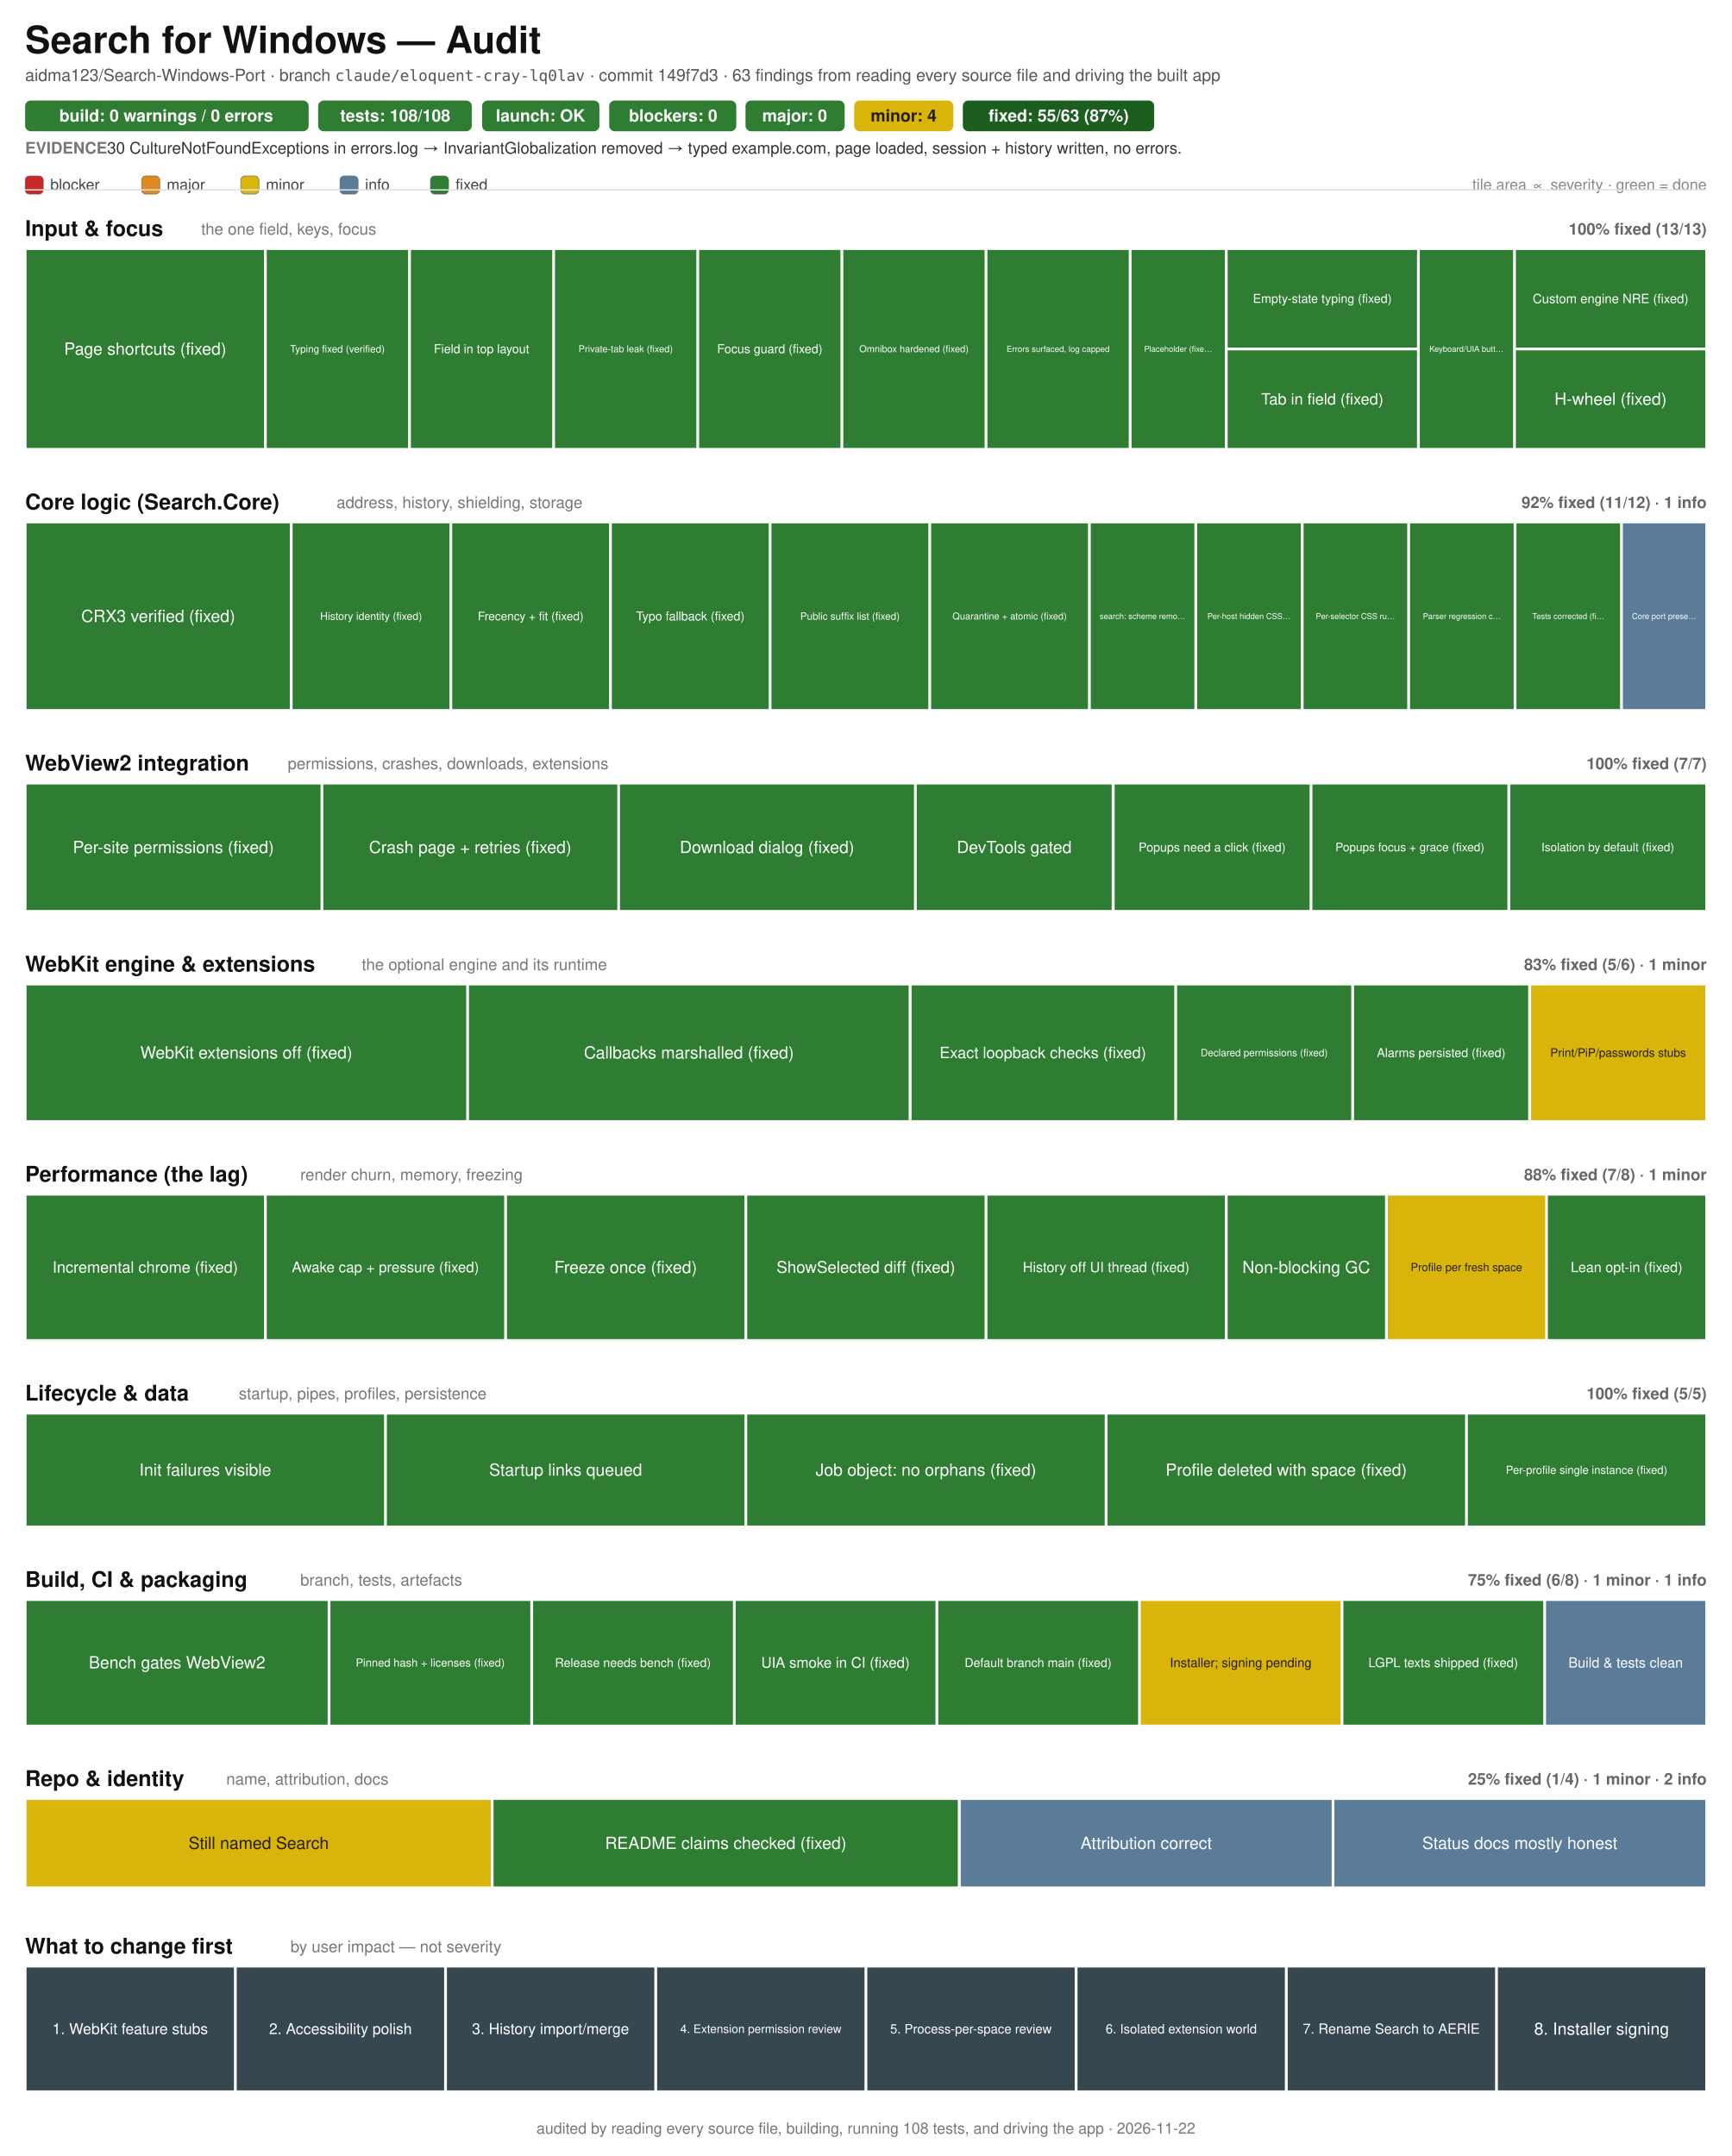
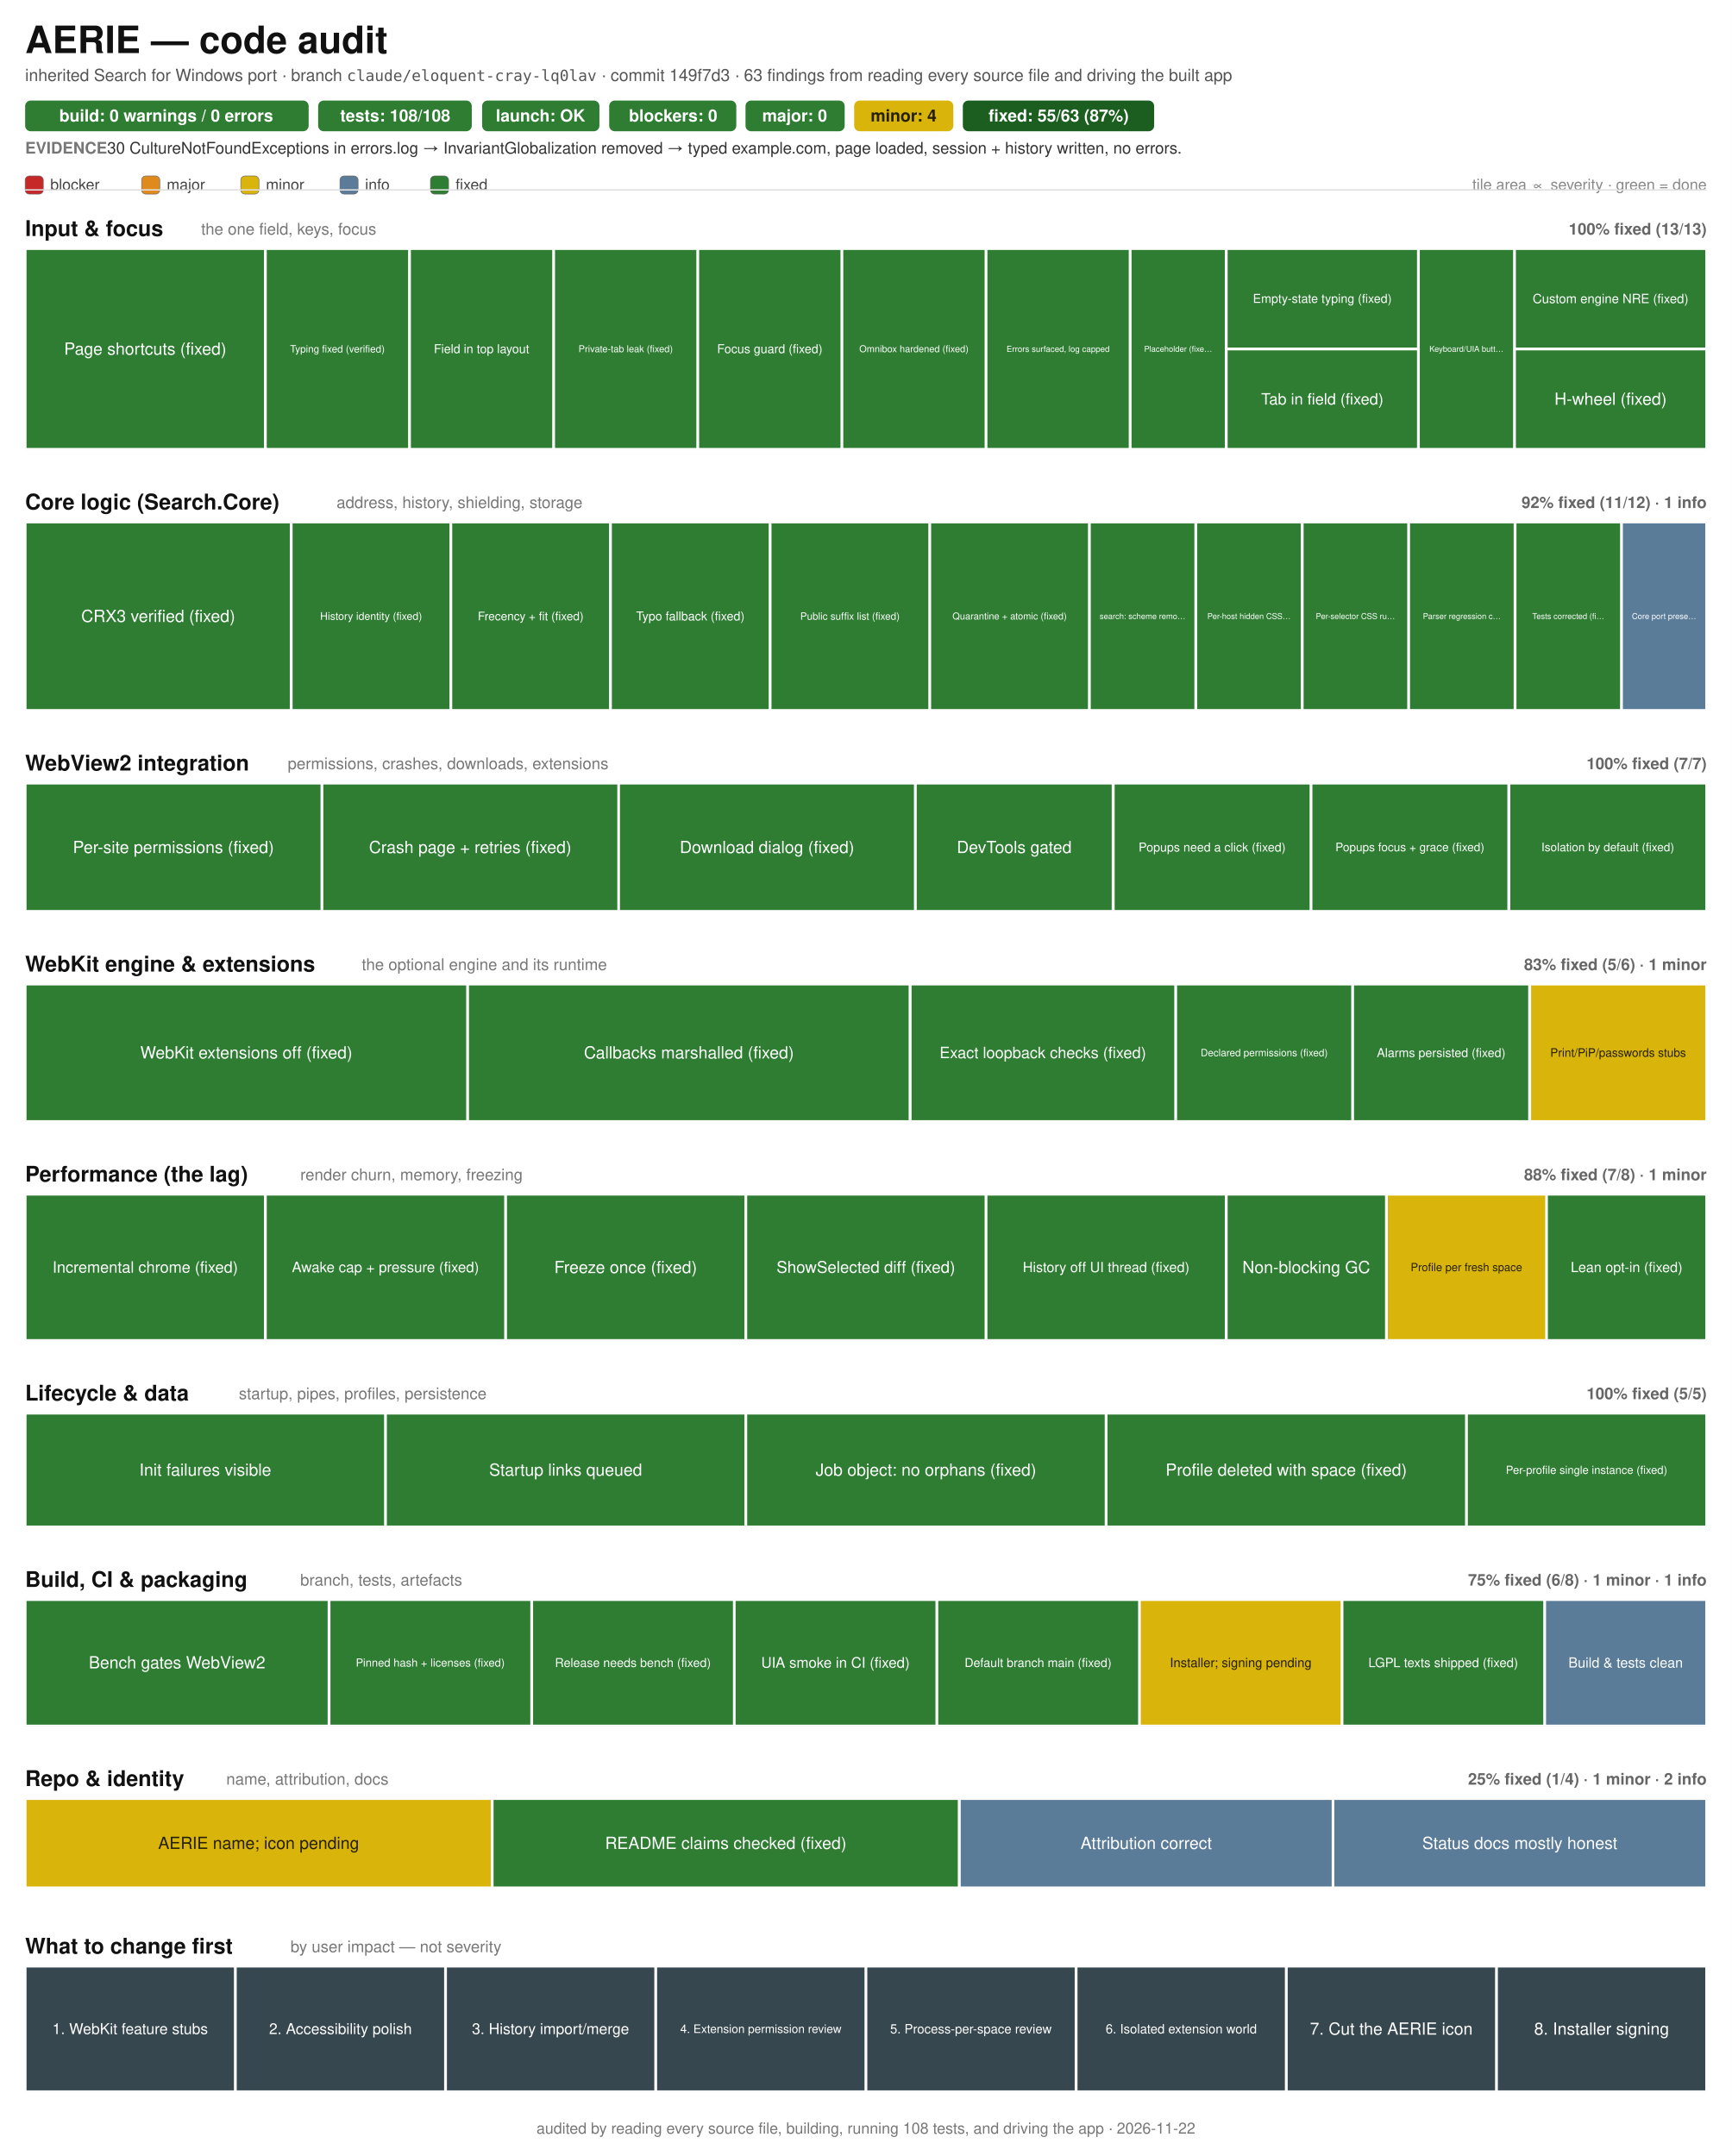
<svg xmlns="http://www.w3.org/2000/svg" width="1240" height="1544" viewBox="0 0 1240 1544" font-family="Segoe UI, Helvetica, Arial, sans-serif">
  <rect width="1240" height="1544" fill="#ffffff" />
-   <text x="18" y="38" font-size="27" font-weight="bold" fill="#111">Search for Windows — Audit</text>
-   <text x="18" y="58" font-size="12" fill="#555">aidma123/Search-Windows-Port · branch <tspan font-family="Consolas, 'Cascadia Mono', monospace" font-size="11">claude/eloquent-cray-lq0lav</tspan> · commit 149f7d3 · 63 findings from reading every source file and driving the built app</text>
+   <text x="18" y="38" font-size="27" font-weight="bold" fill="#111">AERIE — code audit</text>
+   <text x="18" y="58" font-size="12" fill="#555">inherited Search for Windows port · branch <tspan font-family="Consolas, 'Cascadia Mono', monospace" font-size="11">claude/eloquent-cray-lq0lav</tspan> · commit 149f7d3 · 63 findings from reading every source file and driving the built app</text>
  <rect x="18" y="72" width="203" height="22" rx="4" fill="#2e7d32" />
  <text x="119" y="87" font-size="12" font-weight="bold" fill="#fff" text-anchor="middle">build: 0 warnings / 0 errors</text>
  <rect x="227.8" y="72" width="110" height="22" rx="4" fill="#2e7d32" />
  <text x="283" y="87" font-size="12" font-weight="bold" fill="#fff" text-anchor="middle">tests: 108/108</text>
  <rect x="345.2" y="72" width="84" height="22" rx="4" fill="#2e7d32" />
  <text x="387" y="87" font-size="12" font-weight="bold" fill="#fff" text-anchor="middle">launch: OK</text>
  <rect x="436.2" y="72" width="91" height="22" rx="4" fill="#2e7d32" />
  <text x="482" y="87" font-size="12" font-weight="bold" fill="#fff" text-anchor="middle">blockers: 0</text>
  <rect x="533.8" y="72" width="71" height="22" rx="4" fill="#2e7d32" />
  <text x="569" y="87" font-size="12" font-weight="bold" fill="#ffffff" text-anchor="middle">major: 0</text>
  <rect x="611.6" y="72" width="71" height="22" rx="4" fill="#d9b40a" />
  <text x="647" y="87" font-size="12" font-weight="bold" fill="#241f00" text-anchor="middle">minor: 4</text>
  <rect x="689.4" y="72" width="137" height="22" rx="4" fill="#1b5e20" />
  <text x="758" y="87" font-size="12" font-weight="bold" fill="#fff" text-anchor="middle">fixed: 55/63 (87%)</text>
  <text x="18" y="110" font-size="11.5" fill="#333">
    <tspan font-weight="bold" fill="#777">EVIDENCE  </tspan>30 CultureNotFoundExceptions in errors.log → InvariantGlobalization removed → typed example.com, page loaded, session + history written, no errors.</text>
  <rect x="18" y="126" width="13" height="13" rx="3" fill="#c62828" stroke="#666" stroke-width="0.4" />
  <text x="36" y="136" font-size="11" fill="#444">blocker</text>
  <rect x="101.4" y="126" width="13" height="13" rx="3" fill="#e08a1e" stroke="#666" stroke-width="0.4" />
  <text x="119.4" y="136" font-size="11" fill="#444">major</text>
  <rect x="172.4" y="126" width="13" height="13" rx="3" fill="#d9b40a" stroke="#666" stroke-width="0.4" />
  <text x="190.4" y="136" font-size="11" fill="#444">minor</text>
  <rect x="243.4" y="126" width="13" height="13" rx="3" fill="#5b7c99" stroke="#666" stroke-width="0.4" />
  <text x="261.4" y="136" font-size="11" fill="#444">info</text>
  <rect x="308.2" y="126" width="13" height="13" rx="3" fill="#2e7d32" stroke="#666" stroke-width="0.4" />
  <text x="326.2" y="136" font-size="11" fill="#444">fixed</text>
  <text x="1222" y="136" font-size="11" fill="#888" text-anchor="end">tile area ∝ severity · green = done</text>
  <line x1="18" y1="136" x2="1222" y2="136" stroke="#e0e0e0" />
  <text x="18" y="169" font-size="15.5" font-weight="bold" fill="#111">Input &amp; focus</text>
  <text x="144" y="168" font-size="11.5" fill="#777">the one field, keys, focus</text>
  <text x="1222" y="168" font-size="11.5" font-weight="bold" fill="#666" text-anchor="end">100% fixed (13/13)</text>
  <rect x="18" y="178" width="1204" height="144" fill="#efefef" />
  <rect x="18.5" y="178.5" width="171.0" height="142.8" fill="#2e7d32" stroke="#ffffff" stroke-width="1" />
  <text x="104.0" y="254.0" font-size="12.0" fill="#ffffff" text-anchor="middle">Page shortcuts (fixed)</text>
  <rect x="190.5" y="178.5" width="102.2" height="142.8" fill="#2e7d32" stroke="#ffffff" stroke-width="1" />
  <text x="241.6" y="252.4" font-size="7.2" fill="#ffffff" text-anchor="middle">Typing fixed (verified)</text>
  <rect x="293.7" y="178.5" width="102.2" height="142.8" fill="#2e7d32" stroke="#ffffff" stroke-width="1" />
  <text x="344.8" y="252.9" font-size="8.8" fill="#ffffff" text-anchor="middle">Field in top layout</text>
  <rect x="396.9" y="178.5" width="102.2" height="142.8" fill="#2e7d32" stroke="#ffffff" stroke-width="1" />
  <text x="448.0" y="252.2" font-size="6.8" fill="#ffffff" text-anchor="middle">Private-tab leak (fixed)</text>
  <rect x="500.1" y="178.5" width="102.2" height="142.8" fill="#2e7d32" stroke="#ffffff" stroke-width="1" />
  <text x="551.2" y="252.9" font-size="8.8" fill="#ffffff" text-anchor="middle">Focus guard (fixed)</text>
  <rect x="603.3" y="178.5" width="102.2" height="142.8" fill="#2e7d32" stroke="#ffffff" stroke-width="1" />
  <text x="654.4" y="252.2" font-size="6.8" fill="#ffffff" text-anchor="middle">Omnibox hardened (fixed)</text>
  <rect x="706.5" y="178.5" width="102.2" height="142.8" fill="#2e7d32" stroke="#ffffff" stroke-width="1" />
  <text x="757.6" y="252.0" font-size="6.0" fill="#ffffff" text-anchor="middle">Errors surfaced, log capped</text>
  <rect x="809.7" y="178.5" width="67.8" height="142.8" fill="#2e7d32" stroke="#ffffff" stroke-width="1" />
  <text x="843.6" y="251.9" font-size="5.8" fill="#ffffff" text-anchor="middle">Placeholder (fixe…</text>
  <rect x="878.5" y="178.5" width="136.6" height="70.9" fill="#2e7d32" stroke="#ffffff" stroke-width="1" />
  <text x="946.8" y="216.9" font-size="8.8" fill="#ffffff" text-anchor="middle">Empty-state typing (fixed)</text>
  <rect x="878.5" y="250.4" width="136.6" height="70.9" fill="#2e7d32" stroke="#ffffff" stroke-width="1" />
  <text x="946.8" y="289.7" font-size="11.2" fill="#ffffff" text-anchor="middle">Tab in field (fixed)</text>
  <rect x="1016.1" y="178.5" width="67.8" height="142.8" fill="#2e7d32" stroke="#ffffff" stroke-width="1" />
  <text x="1050.0" y="251.9" font-size="5.8" fill="#ffffff" text-anchor="middle">Keyboard/UIA butt…</text>
  <rect x="1084.9" y="178.5" width="136.6" height="70.9" fill="#2e7d32" stroke="#ffffff" stroke-width="1" />
  <text x="1153.2" y="217.1" font-size="9.2" fill="#ffffff" text-anchor="middle">Custom engine NRE (fixed)</text>
  <rect x="1084.9" y="250.4" width="136.6" height="70.9" fill="#2e7d32" stroke="#ffffff" stroke-width="1" />
  <text x="1153.2" y="289.9" font-size="12.0" fill="#ffffff" text-anchor="middle">H-wheel (fixed)</text>
  <text x="18" y="364.822" font-size="15.5" font-weight="bold" fill="#111">Core logic (Search.Core)</text>
  <text x="241" y="363.822" font-size="11.5" fill="#777">address, history, shielding, storage</text>
  <text x="1222" y="363.822" font-size="11.5" font-weight="bold" fill="#666" text-anchor="end">92% fixed (11/12) · 1 info</text>
  <rect x="18" y="373.822" width="1204" height="135" fill="#efefef" />
  <rect x="18.5" y="374.3" width="189.5" height="134.0" fill="#2e7d32" stroke="#ffffff" stroke-width="1" />
  <text x="113.3" y="445.4" font-size="12.0" fill="#ffffff" text-anchor="middle">CRX3 verified (fixed)</text>
  <rect x="209.0" y="374.3" width="113.3" height="134.0" fill="#2e7d32" stroke="#ffffff" stroke-width="1" />
  <text x="265.7" y="443.9" font-size="7.6" fill="#ffffff" text-anchor="middle">History identity (fixed)</text>
  <rect x="323.3" y="374.3" width="113.3" height="134.0" fill="#2e7d32" stroke="#ffffff" stroke-width="1" />
  <text x="380.0" y="444.2" font-size="8.4" fill="#ffffff" text-anchor="middle">Frecency + fit (fixed)</text>
  <rect x="437.6" y="374.3" width="113.3" height="134.0" fill="#2e7d32" stroke="#ffffff" stroke-width="1" />
  <text x="494.3" y="444.3" font-size="8.8" fill="#ffffff" text-anchor="middle">Typo fallback (fixed)</text>
  <rect x="551.9" y="374.3" width="113.3" height="134.0" fill="#2e7d32" stroke="#ffffff" stroke-width="1" />
  <text x="608.6" y="443.8" font-size="7.2" fill="#ffffff" text-anchor="middle">Public suffix list (fixed)</text>
  <rect x="666.2" y="374.3" width="113.3" height="134.0" fill="#2e7d32" stroke="#ffffff" stroke-width="1" />
  <text x="722.9" y="443.6" font-size="6.8" fill="#ffffff" text-anchor="middle">Quarantine + atomic (fixed)</text>
  <rect x="780.5" y="374.3" width="75.2" height="134.0" fill="#2e7d32" stroke="#ffffff" stroke-width="1" />
  <text x="818.1" y="443.3" font-size="5.8" fill="#ffffff" text-anchor="middle">search: scheme remo…</text>
  <rect x="856.7" y="374.3" width="75.2" height="134.0" fill="#2e7d32" stroke="#ffffff" stroke-width="1" />
  <text x="894.3" y="443.3" font-size="5.8" fill="#ffffff" text-anchor="middle">Per-host hidden CSS…</text>
  <rect x="932.9" y="374.3" width="75.2" height="134.0" fill="#2e7d32" stroke="#ffffff" stroke-width="1" />
  <text x="970.5" y="443.3" font-size="5.8" fill="#ffffff" text-anchor="middle">Per-selector CSS ru…</text>
  <rect x="1009.1" y="374.3" width="75.2" height="134.0" fill="#2e7d32" stroke="#ffffff" stroke-width="1" />
  <text x="1046.7" y="443.3" font-size="5.8" fill="#ffffff" text-anchor="middle">Parser regression c…</text>
  <rect x="1085.3" y="374.3" width="75.2" height="134.0" fill="#2e7d32" stroke="#ffffff" stroke-width="1" />
  <text x="1122.9" y="443.3" font-size="5.8" fill="#ffffff" text-anchor="middle">Tests corrected (fi…</text>
  <rect x="1161.5" y="374.3" width="60.0" height="134.0" fill="#5b7c99" stroke="#ffffff" stroke-width="1" />
  <text x="1191.5" y="443.3" font-size="5.8" fill="#ffffff" text-anchor="middle">Core port prese…</text>
  <text x="18" y="551.815" font-size="15.5" font-weight="bold" fill="#111">WebView2 integration</text>
  <text x="206" y="550.815" font-size="11.5" fill="#777">permissions, crashes, downloads, extensions</text>
  <text x="1222" y="550.815" font-size="11.5" font-weight="bold" fill="#666" text-anchor="end">100% fixed (7/7)</text>
  <rect x="18" y="560.815" width="1204" height="92" fill="#efefef" />
  <rect x="18.5" y="561.3" width="211.5" height="90.9" fill="#2e7d32" stroke="#ffffff" stroke-width="1" />
  <text x="124.2" y="610.9" font-size="12.0" fill="#ffffff" text-anchor="middle">Per-site permissions (fixed)</text>
  <rect x="231.0" y="561.3" width="211.5" height="90.9" fill="#2e7d32" stroke="#ffffff" stroke-width="1" />
  <text x="336.7" y="610.9" font-size="12.0" fill="#ffffff" text-anchor="middle">Crash page + retries (fixed)</text>
  <rect x="443.4" y="561.3" width="211.5" height="90.9" fill="#2e7d32" stroke="#ffffff" stroke-width="1" />
  <text x="549.2" y="610.9" font-size="12.0" fill="#ffffff" text-anchor="middle">Download dialog (fixed)</text>
  <rect x="655.9" y="561.3" width="140.6" height="90.9" fill="#2e7d32" stroke="#ffffff" stroke-width="1" />
  <text x="726.2" y="610.9" font-size="12.0" fill="#ffffff" text-anchor="middle">DevTools gated</text>
  <rect x="797.6" y="561.3" width="140.6" height="90.9" fill="#2e7d32" stroke="#ffffff" stroke-width="1" />
  <text x="867.9" y="609.8" font-size="8.8" fill="#ffffff" text-anchor="middle">Popups need a click (fixed)</text>
  <rect x="939.2" y="561.3" width="140.6" height="90.9" fill="#2e7d32" stroke="#ffffff" stroke-width="1" />
  <text x="1009.5" y="609.6" font-size="8.4" fill="#ffffff" text-anchor="middle">Popups focus + grace (fixed)</text>
  <rect x="1080.9" y="561.3" width="140.6" height="90.9" fill="#2e7d32" stroke="#ffffff" stroke-width="1" />
  <text x="1151.2" y="609.6" font-size="8.4" fill="#ffffff" text-anchor="middle">Isolation by default (fixed)</text>
  <text x="18" y="695.729" font-size="15.5" font-weight="bold" fill="#111">WebKit engine &amp; extensions</text>
  <text x="259" y="694.729" font-size="11.5" fill="#777">the optional engine and its runtime</text>
  <text x="1222" y="694.729" font-size="11.5" font-weight="bold" fill="#666" text-anchor="end">83% fixed (5/6) · 1 minor</text>
  <rect x="18" y="704.729" width="1204" height="98" fill="#efefef" />
  <rect x="18.5" y="705.2" width="315.8" height="97.5" fill="#2e7d32" stroke="#ffffff" stroke-width="1" />
  <text x="176.4" y="758.0" font-size="12.0" fill="#ffffff" text-anchor="middle">WebKit extensions off (fixed)</text>
  <rect x="335.3" y="705.2" width="315.8" height="97.5" fill="#2e7d32" stroke="#ffffff" stroke-width="1" />
  <text x="493.3" y="758.0" font-size="12.0" fill="#ffffff" text-anchor="middle">Callbacks marshalled (fixed)</text>
  <rect x="652.2" y="705.2" width="189.1" height="97.5" fill="#2e7d32" stroke="#ffffff" stroke-width="1" />
  <text x="746.7" y="757.8" font-size="11.2" fill="#ffffff" text-anchor="middle">Exact loopback checks (fixed)</text>
  <rect x="842.3" y="705.2" width="125.7" height="97.5" fill="#2e7d32" stroke="#ffffff" stroke-width="1" />
  <text x="905.2" y="756.4" font-size="7.2" fill="#ffffff" text-anchor="middle">Declared permissions (fixed)</text>
  <rect x="969.0" y="705.2" width="125.7" height="97.5" fill="#2e7d32" stroke="#ffffff" stroke-width="1" />
  <text x="1031.9" y="757.0" font-size="8.8" fill="#ffffff" text-anchor="middle">Alarms persisted (fixed)</text>
  <rect x="1095.8" y="705.2" width="125.7" height="97.5" fill="#d9b40a" stroke="#ffffff" stroke-width="1" />
  <text x="1158.6" y="756.8" font-size="8.4" fill="#241f00" text-anchor="middle">Print/PiP/passwords stubs</text>
  <text x="18" y="846.205" font-size="15.5" font-weight="bold" fill="#111">Performance (the lag)</text>
  <text x="215" y="845.205" font-size="11.5" fill="#777">render churn, memory, freezing</text>
  <text x="1222" y="845.205" font-size="11.5" font-weight="bold" fill="#666" text-anchor="end">88% fixed (7/8) · 1 minor</text>
  <rect x="18" y="855.205" width="1204" height="105" fill="#efefef" />
  <rect x="18.5" y="855.7" width="171.0" height="103.8" fill="#2e7d32" stroke="#ffffff" stroke-width="1" />
  <text x="104.0" y="911.4" font-size="11.2" fill="#ffffff" text-anchor="middle">Incremental chrome (fixed)</text>
  <rect x="190.5" y="855.7" width="171.0" height="103.8" fill="#2e7d32" stroke="#ffffff" stroke-width="1" />
  <text x="276.0" y="911.1" font-size="10.4" fill="#ffffff" text-anchor="middle">Awake cap + pressure (fixed)</text>
  <rect x="362.5" y="855.7" width="171.0" height="103.8" fill="#2e7d32" stroke="#ffffff" stroke-width="1" />
  <text x="448.0" y="911.7" font-size="12.0" fill="#ffffff" text-anchor="middle">Freeze once (fixed)</text>
  <rect x="534.5" y="855.7" width="171.0" height="103.8" fill="#2e7d32" stroke="#ffffff" stroke-width="1" />
  <text x="620.0" y="911.5" font-size="11.6" fill="#ffffff" text-anchor="middle">ShowSelected diff (fixed)</text>
  <rect x="706.5" y="855.7" width="171.0" height="103.8" fill="#2e7d32" stroke="#ffffff" stroke-width="1" />
  <text x="792.0" y="911.0" font-size="10.0" fill="#ffffff" text-anchor="middle">History off UI thread (fixed)</text>
  <rect x="878.5" y="855.7" width="113.7" height="103.8" fill="#2e7d32" stroke="#ffffff" stroke-width="1" />
  <text x="935.3" y="911.7" font-size="12.0" fill="#ffffff" text-anchor="middle">Non-blocking GC</text>
  <rect x="993.2" y="855.7" width="113.7" height="103.8" fill="#d9b40a" stroke="#ffffff" stroke-width="1" />
  <text x="1050.0" y="910.3" font-size="8.0" fill="#241f00" text-anchor="middle">Profile per fresh space</text>
  <rect x="1107.8" y="855.7" width="113.7" height="103.8" fill="#2e7d32" stroke="#ffffff" stroke-width="1" />
  <text x="1164.7" y="911.0" font-size="10.0" fill="#ffffff" text-anchor="middle">Lean opt-in (fixed)</text>
  <text x="18" y="1002.986" font-size="15.5" font-weight="bold" fill="#111">Lifecycle &amp; data</text>
  <text x="171" y="1001.986" font-size="11.5" fill="#777">startup, pipes, profiles, persistence</text>
  <text x="1222" y="1001.986" font-size="11.5" font-weight="bold" fill="#666" text-anchor="end">100% fixed (5/5)</text>
  <rect x="18" y="1011.986" width="1204" height="81" fill="#efefef" />
  <rect x="18.5" y="1012.5" width="257.0" height="80.5" fill="#2e7d32" stroke="#ffffff" stroke-width="1" />
  <text x="147.0" y="1056.8" font-size="12.0" fill="#ffffff" text-anchor="middle">Init failures visible</text>
  <rect x="276.5" y="1012.5" width="257.0" height="80.5" fill="#2e7d32" stroke="#ffffff" stroke-width="1" />
  <text x="405.0" y="1056.8" font-size="12.0" fill="#ffffff" text-anchor="middle">Startup links queued</text>
  <rect x="534.5" y="1012.5" width="257.0" height="80.5" fill="#2e7d32" stroke="#ffffff" stroke-width="1" />
  <text x="663.0" y="1056.8" font-size="12.0" fill="#ffffff" text-anchor="middle">Job object: no orphans (fixed)</text>
  <rect x="792.5" y="1012.5" width="257.0" height="80.5" fill="#2e7d32" stroke="#ffffff" stroke-width="1" />
  <text x="921.0" y="1056.8" font-size="12.0" fill="#ffffff" text-anchor="middle">Profile deleted with space (fixed)</text>
  <rect x="1050.5" y="1012.5" width="171.0" height="80.5" fill="#2e7d32" stroke="#ffffff" stroke-width="1" />
  <text x="1136.0" y="1055.5" font-size="8.0" fill="#ffffff" text-anchor="middle">Per-profile single instance (fixed)</text>
  <text x="18" y="1136.475" font-size="15.5" font-weight="bold" fill="#111">Build, CI &amp; packaging</text>
  <text x="215" y="1135.475" font-size="11.5" fill="#777">branch, tests, artefacts</text>
  <text x="1222" y="1135.475" font-size="11.5" font-weight="bold" fill="#666" text-anchor="end">75% fixed (6/8) · 1 minor · 1 info</text>
  <rect x="18" y="1145.475" width="1204" height="91" fill="#efefef" />
  <rect x="18.5" y="1146.0" width="216.6" height="89.6" fill="#2e7d32" stroke="#ffffff" stroke-width="1" />
  <text x="126.8" y="1194.8" font-size="12.0" fill="#ffffff" text-anchor="middle">Bench gates WebView2</text>
  <rect x="236.1" y="1146.0" width="144.1" height="89.6" fill="#2e7d32" stroke="#ffffff" stroke-width="1" />
  <text x="308.1" y="1193.5" font-size="8.0" fill="#ffffff" text-anchor="middle">Pinned hash + licenses (fixed)</text>
  <rect x="381.2" y="1146.0" width="144.1" height="89.6" fill="#2e7d32" stroke="#ffffff" stroke-width="1" />
  <text x="453.2" y="1193.8" font-size="8.8" fill="#ffffff" text-anchor="middle">Release needs bench (fixed)</text>
  <rect x="526.2" y="1146.0" width="144.1" height="89.6" fill="#2e7d32" stroke="#ffffff" stroke-width="1" />
  <text x="598.2" y="1194.3" font-size="10.4" fill="#ffffff" text-anchor="middle">UIA smoke in CI (fixed)</text>
  <rect x="671.3" y="1146.0" width="144.1" height="89.6" fill="#2e7d32" stroke="#ffffff" stroke-width="1" />
  <text x="743.3" y="1193.8" font-size="8.8" fill="#ffffff" text-anchor="middle">Default branch main (fixed)</text>
  <rect x="816.3" y="1146.0" width="144.1" height="89.6" fill="#d9b40a" stroke="#ffffff" stroke-width="1" />
  <text x="888.4" y="1193.9" font-size="9.2" fill="#241f00" text-anchor="middle">Installer; signing pending</text>
  <rect x="961.4" y="1146.0" width="144.1" height="89.6" fill="#2e7d32" stroke="#ffffff" stroke-width="1" />
  <text x="1033.4" y="1193.9" font-size="9.2" fill="#ffffff" text-anchor="middle">LGPL texts shipped (fixed)</text>
  <rect x="1106.5" y="1146.0" width="115.0" height="89.6" fill="#5b7c99" stroke="#ffffff" stroke-width="1" />
  <text x="1164.0" y="1194.2" font-size="10.0" fill="#ffffff" text-anchor="middle">Build &amp; tests clean</text>
  <text x="18" y="1279.043" font-size="15.5" font-weight="bold" fill="#111">Repo &amp; identity</text>
  <text x="162" y="1278.043" font-size="11.5" fill="#777">name, attribution, docs</text>
  <text x="1222" y="1278.043" font-size="11.5" font-weight="bold" fill="#666" text-anchor="end">25% fixed (1/4) · 1 minor · 2 info</text>
  <rect x="18" y="1288.043" width="1204" height="64" fill="#efefef" />
  <rect x="18.5" y="1288.5" width="333.4" height="63.0" fill="#d9b40a" stroke="#ffffff" stroke-width="1" />
-   <text x="185.2" y="1324.1" font-size="12.0" fill="#241f00" text-anchor="middle">Still named Search</text>
+   <text x="185.2" y="1324.1" font-size="12.0" fill="#241f00" text-anchor="middle">AERIE name; icon pending</text>
  <rect x="352.9" y="1288.5" width="333.4" height="63.0" fill="#2e7d32" stroke="#ffffff" stroke-width="1" />
  <text x="519.7" y="1324.1" font-size="12.0" fill="#ffffff" text-anchor="middle">README claims checked (fixed)</text>
  <rect x="687.4" y="1288.5" width="266.6" height="63.0" fill="#5b7c99" stroke="#ffffff" stroke-width="1" />
  <text x="820.7" y="1324.1" font-size="12.0" fill="#ffffff" text-anchor="middle">Attribution correct</text>
  <rect x="954.9" y="1288.5" width="266.6" height="63.0" fill="#5b7c99" stroke="#ffffff" stroke-width="1" />
  <text x="1088.2" y="1324.1" font-size="12.0" fill="#ffffff" text-anchor="middle">Status docs mostly honest</text>
  <text x="18" y="1399.043" font-size="15.5" font-weight="bold" fill="#111">What to change first</text>
  <text x="208" y="1398.043" font-size="11.5" fill="#777">by user impact — not severity</text>
  <rect x="18" y="1408.043" width="1204" height="90" fill="#ececec" />
  <rect x="18.5" y="1408.5" width="149.5" height="89.0" fill="#37474f" stroke="#ffffff" stroke-width="1" />
  <text x="93.2" y="1456.7" font-size="10.8" fill="#ffffff" text-anchor="middle">1. WebKit feature stubs</text>
  <rect x="169.0" y="1408.5" width="149.5" height="89.0" fill="#37474f" stroke="#ffffff" stroke-width="1" />
  <text x="243.8" y="1456.7" font-size="10.8" fill="#ffffff" text-anchor="middle">2. Accessibility polish</text>
  <rect x="319.5" y="1408.5" width="149.5" height="89.0" fill="#37474f" stroke="#ffffff" stroke-width="1" />
  <text x="394.2" y="1456.7" font-size="10.8" fill="#ffffff" text-anchor="middle">3. History import/merge</text>
  <rect x="470.0" y="1408.5" width="149.5" height="89.0" fill="#37474f" stroke="#ffffff" stroke-width="1" />
  <text x="544.8" y="1455.9" font-size="8.4" fill="#ffffff" text-anchor="middle">4. Extension permission review</text>
  <rect x="620.5" y="1408.5" width="149.5" height="89.0" fill="#37474f" stroke="#ffffff" stroke-width="1" />
  <text x="695.2" y="1456.2" font-size="9.2" fill="#ffffff" text-anchor="middle">5. Process-per-space review</text>
  <rect x="771.0" y="1408.5" width="149.5" height="89.0" fill="#37474f" stroke="#ffffff" stroke-width="1" />
  <text x="845.8" y="1456.2" font-size="9.2" fill="#ffffff" text-anchor="middle">6. Isolated extension world</text>
  <rect x="921.5" y="1408.5" width="149.5" height="89.0" fill="#37474f" stroke="#ffffff" stroke-width="1" />
-   <text x="996.2" y="1456.4" font-size="10.0" fill="#ffffff" text-anchor="middle">7. Rename Search to AERIE</text>
+   <text x="996.2" y="1457.1" font-size="12.0" fill="#ffffff" text-anchor="middle">7. Cut the AERIE icon</text>
  <rect x="1072.0" y="1408.5" width="149.5" height="89.0" fill="#37474f" stroke="#ffffff" stroke-width="1" />
  <text x="1146.8" y="1457.1" font-size="12.0" fill="#ffffff" text-anchor="middle">8. Installer signing</text>
  <text x="620.0" y="1528" font-size="11" fill="#777" text-anchor="middle">audited by reading every source file, building, running 108 tests, and driving the app · 2026-11-22</text>
</svg>
